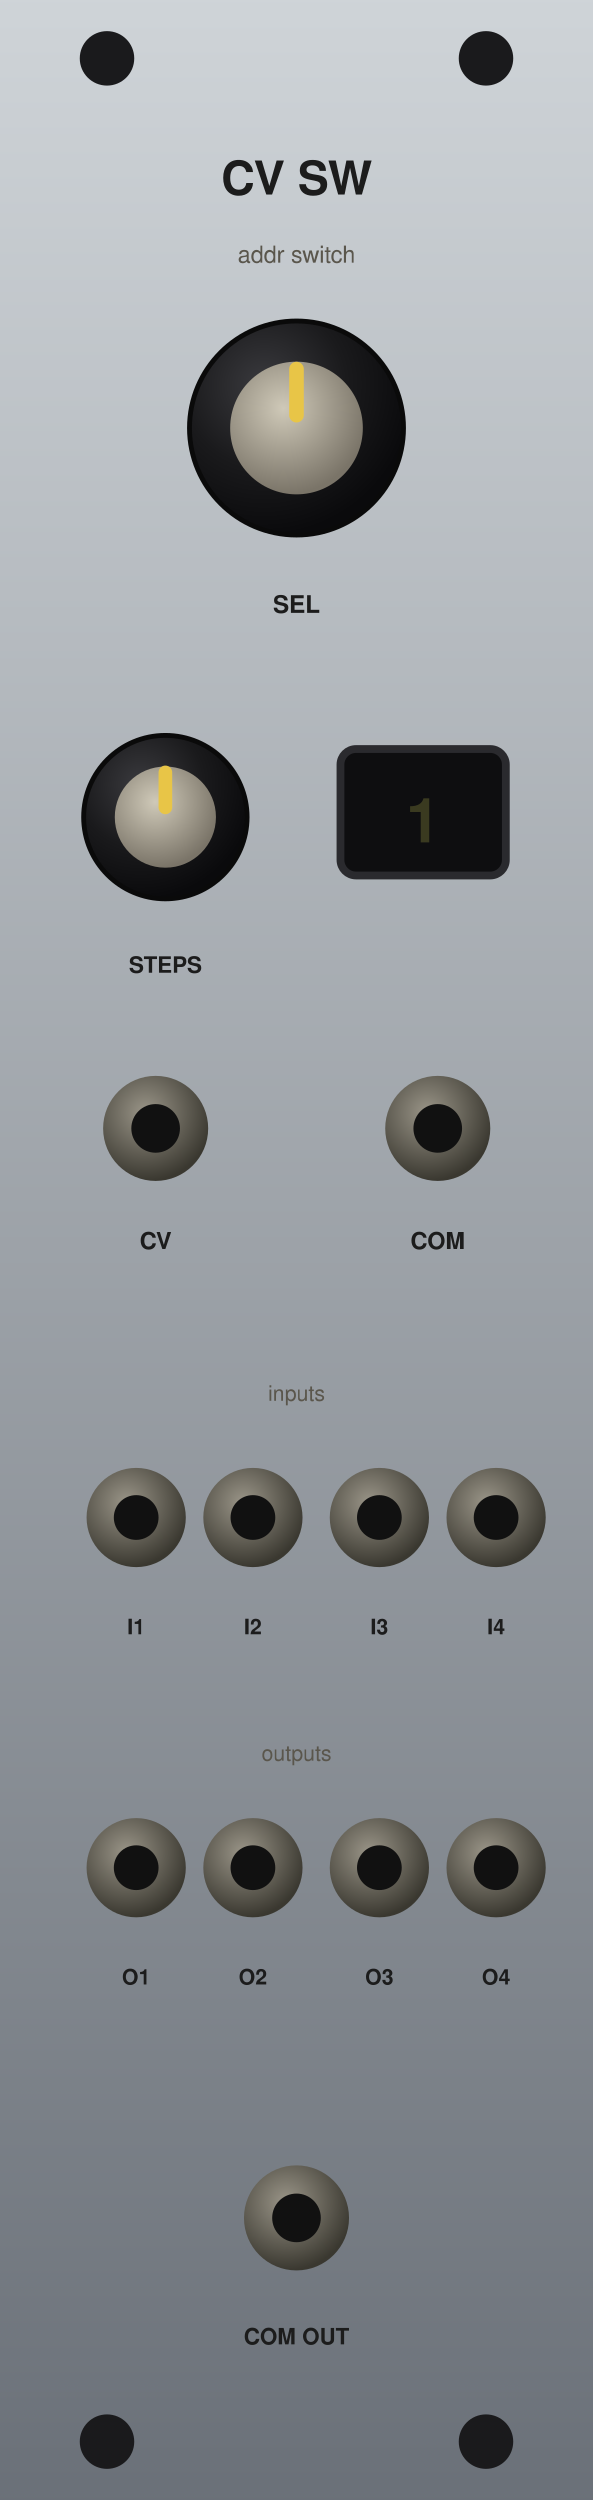
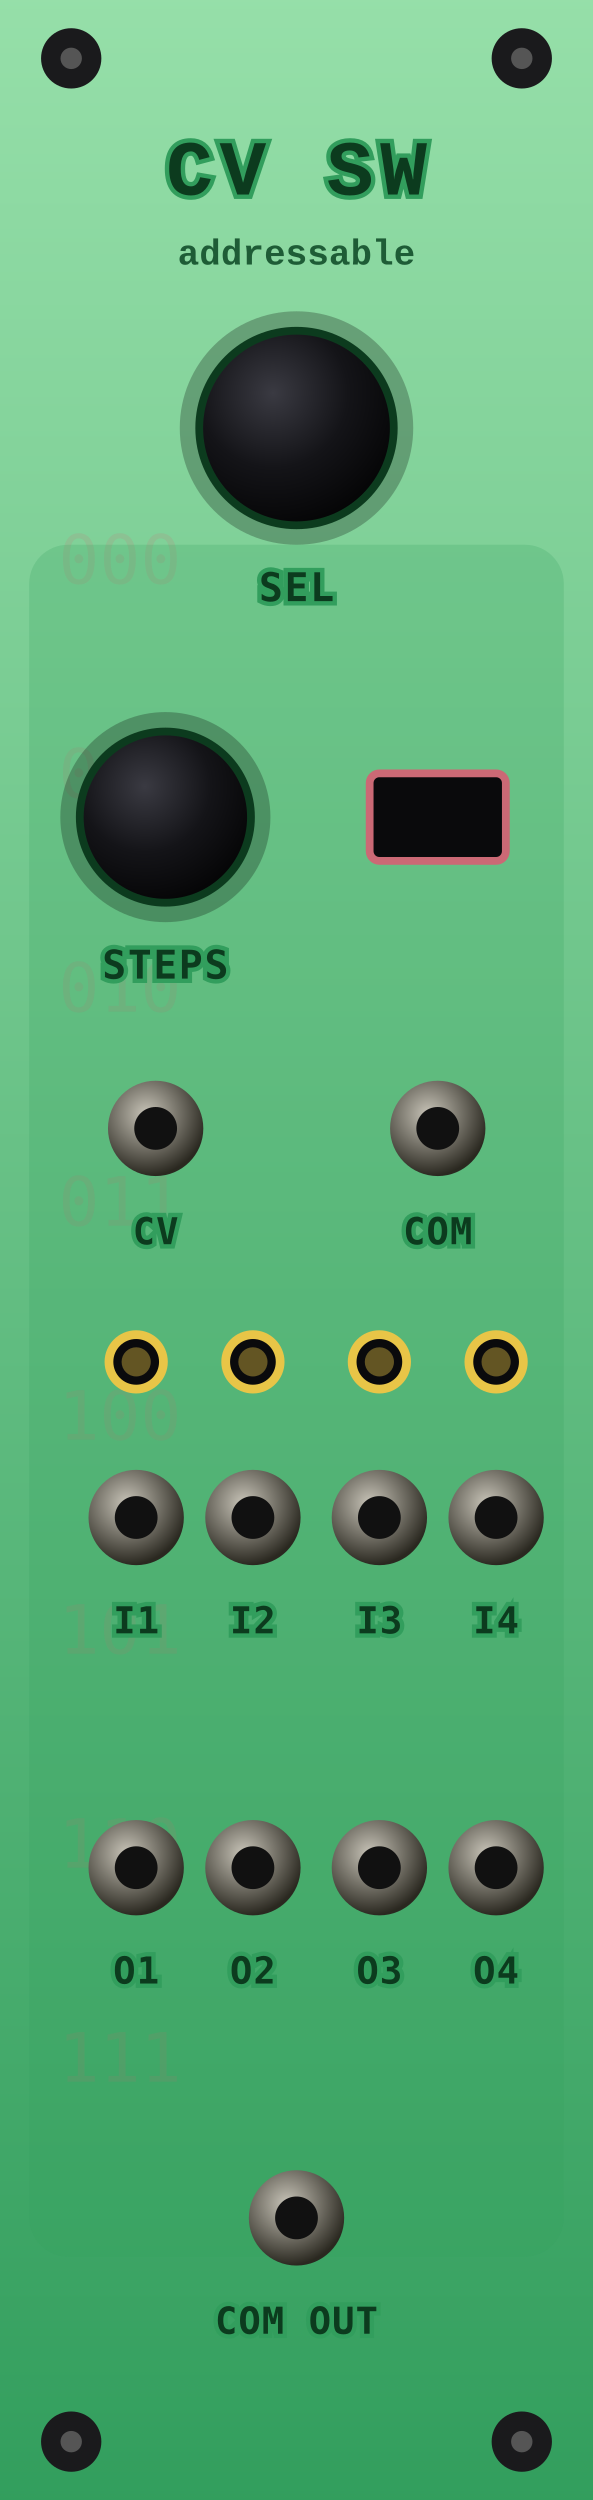
<svg xmlns="http://www.w3.org/2000/svg" width="30.48mm" height="128.5mm" viewBox="0 0 30.48 128.5" preserveAspectRatio="none">
  <defs>
-     <linearGradient id="alu" x1="0" y1="0" x2="0" y2="1">
-       <stop offset="0" stop-color="#cfd4d8" />
-       <stop offset="1" stop-color="#6a7078" />
+     <linearGradient id="cvswitchalu" x1="0" y1="0" x2="0" y2="1">
+       <stop offset="0" stop-color="#96dfa9" />
+       <stop offset="1" stop-color="#329e5d" />
    </linearGradient>
-     <radialGradient id="knobBody" cx="35%" cy="30%" r="70%">
-       <stop offset="0" stop-color="#3a3a3e" />
-       <stop offset=".55" stop-color="#1a1a1c" />
-       <stop offset="1" stop-color="#0a0a0c" />
+     <radialGradient id="cvswitchwell" cx="38%" cy="32%" r="70%">
+       <stop offset="0" stop-color="#3a3a42" />
+       <stop offset=".55" stop-color="#141418" />
+       <stop offset="1" stop-color="#050506" />
    </radialGradient>
-     <radialGradient id="knobCap" cx="40%" cy="35%" r="65%">
-       <stop offset="0" stop-color="#cfc9b8" />
-       <stop offset="1" stop-color="#7a7468" />
-     </radialGradient>
-     <radialGradient id="jackRing" cx="40%" cy="35%" r="65%">
-       <stop offset="0" stop-color="#9a9588" />
-       <stop offset="1" stop-color="#3a3830" />
+     <radialGradient id="cvswitchjack" cx="40%" cy="35%" r="65%">
+       <stop offset="0" stop-color="#c8c4b8" />
+       <stop offset="1" stop-color="#2a2820" />
    </radialGradient>
  </defs>
-   <rect width="30.48" height="128.5" fill="url(#alu)" />
-   <circle cx="5.5" cy="3" r="1.4" fill="#1a1a1c" />
-   <circle cx="24.98" cy="3" r="1.4" fill="#1a1a1c" />
-   <circle cx="5.5" cy="125.5" r="1.4" fill="#1a1a1c" />
-   <circle cx="24.98" cy="125.5" r="1.4" fill="#1a1a1c" />
-   <text x="15.24" y="10" text-anchor="middle" font-family="Helvetica, Arial, sans-serif" font-size="2.4" font-weight="700" fill="#1c1c1c">CV SW</text>
-   <text x="15.24" y="13.5" text-anchor="middle" font-family="Helvetica, Arial, sans-serif" font-size="1.2" fill="#5a564c">addr switch</text>
-   <g transform="translate(15.24,22)">
-     <circle r="5.5" fill="url(#knobBody)" stroke="#0a0a0a" stroke-width=".25" />
-     <circle r="3.41" fill="url(#knobCap)" />
-     <line x1="0" y1="-3.03" x2="0" y2="-0.66" stroke="#e8c547" stroke-width=".75" stroke-linecap="round" />
+   <rect width="30.48" height="128.5" fill="url(#cvswitchalu)" />
+   <g opacity="0.45">
+     <g opacity=".35">
+       <text x="3" y="30.0" font-family="monospace" font-size="3.5" fill="#cb6975">000</text>
+       <text x="3" y="41.0" font-family="monospace" font-size="3.5" fill="#cb6975">001</text>
+       <text x="3" y="52.0" font-family="monospace" font-size="3.5" fill="#cb6975">010</text>
+       <text x="3" y="63.0" font-family="monospace" font-size="3.5" fill="#cb6975">011</text>
+       <text x="3" y="74.0" font-family="monospace" font-size="3.5" fill="#cb6975">100</text>
+       <text x="3" y="85.0" font-family="monospace" font-size="3.5" fill="#cb6975">101</text>
+       <text x="3" y="96.0" font-family="monospace" font-size="3.5" fill="#cb6975">110</text>
+       <text x="3" y="107.0" font-family="monospace" font-size="3.5" fill="#cb6975">111</text>
+     </g>
  </g>
-   <text x="15.24" y="31.5" text-anchor="middle" font-family="Helvetica, Arial, sans-serif" font-size="1.25" font-weight="700" fill="#1c1c1c">SEL</text>
-   <g transform="translate(8.5,42)">
-     <circle r="4.2" fill="url(#knobBody)" stroke="#0a0a0a" stroke-width=".25" />
-     <circle r="2.6" fill="url(#knobCap)" />
-     <line x1="0" y1="-2.3" x2="0" y2="-0.5" stroke="#e8c547" stroke-width=".7" stroke-linecap="round" />
-   </g>
-   <text x="8.5" y="50" text-anchor="middle" font-family="Helvetica, Arial, sans-serif" font-size="1.15" font-weight="700" fill="#1c1c1c">STEPS</text>
-   <rect x="17.5" y="38.5" width="8.5" height="6.5" rx="0.8" fill="#0e0e10" stroke="#2a2a2e" stroke-width=".4" />
-   <text x="21.75" y="43.3" text-anchor="middle" font-family="Helvetica, Arial, sans-serif" font-size="3.2" font-weight="700" fill="#3a3a20">1</text>
-   <g transform="translate(8,58)">
-     <circle r="2.7" fill="url(#jackRing)" />
-     <circle r="1.25" fill="#111" />
-   </g>
-   <text x="8" y="64.2" text-anchor="middle" font-family="Helvetica, Arial, sans-serif" font-size="1.2" font-weight="700" fill="#1c1c1c">CV</text>
-   <g transform="translate(22.5,58)">
-     <circle r="2.7" fill="url(#jackRing)" />
-     <circle r="1.25" fill="#111" />
-   </g>
-   <text x="22.5" y="64.2" text-anchor="middle" font-family="Helvetica, Arial, sans-serif" font-size="1.2" font-weight="700" fill="#1c1c1c">COM</text>
-   <text x="15.24" y="72" text-anchor="middle" font-family="Helvetica, Arial, sans-serif" font-size="1.1" fill="#5a564c">inputs</text>
-   <g transform="translate(7,78)">
-     <circle r="2.55" fill="url(#jackRing)" />
-     <circle r="1.15" fill="#111" />
-   </g>
-   <text x="7" y="84" text-anchor="middle" font-family="Helvetica, Arial, sans-serif" font-size="1.1" font-weight="700" fill="#1c1c1c">I1</text>
-   <g transform="translate(13,78)">
-     <circle r="2.55" fill="url(#jackRing)" />
-     <circle r="1.15" fill="#111" />
-   </g>
-   <text x="13" y="84" text-anchor="middle" font-family="Helvetica, Arial, sans-serif" font-size="1.1" font-weight="700" fill="#1c1c1c">I2</text>
-   <g transform="translate(19.5,78)">
-     <circle r="2.55" fill="url(#jackRing)" />
-     <circle r="1.15" fill="#111" />
-   </g>
-   <text x="19.5" y="84" text-anchor="middle" font-family="Helvetica, Arial, sans-serif" font-size="1.1" font-weight="700" fill="#1c1c1c">I3</text>
-   <g transform="translate(25.5,78)">
-     <circle r="2.55" fill="url(#jackRing)" />
-     <circle r="1.15" fill="#111" />
-   </g>
-   <text x="25.5" y="84" text-anchor="middle" font-family="Helvetica, Arial, sans-serif" font-size="1.1" font-weight="700" fill="#1c1c1c">I4</text>
-   <text x="15.24" y="90.5" text-anchor="middle" font-family="Helvetica, Arial, sans-serif" font-size="1.1" fill="#5a564c">outputs</text>
-   <g transform="translate(7,96)">
-     <circle r="2.55" fill="url(#jackRing)" />
-     <circle r="1.15" fill="#111" />
-   </g>
-   <text x="7" y="102" text-anchor="middle" font-family="Helvetica, Arial, sans-serif" font-size="1.1" font-weight="700" fill="#1c1c1c">O1</text>
-   <g transform="translate(13,96)">
-     <circle r="2.55" fill="url(#jackRing)" />
-     <circle r="1.15" fill="#111" />
-   </g>
-   <text x="13" y="102" text-anchor="middle" font-family="Helvetica, Arial, sans-serif" font-size="1.1" font-weight="700" fill="#1c1c1c">O2</text>
-   <g transform="translate(19.5,96)">
-     <circle r="2.55" fill="url(#jackRing)" />
-     <circle r="1.15" fill="#111" />
-   </g>
-   <text x="19.5" y="102" text-anchor="middle" font-family="Helvetica, Arial, sans-serif" font-size="1.1" font-weight="700" fill="#1c1c1c">O3</text>
-   <g transform="translate(25.5,96)">
-     <circle r="2.55" fill="url(#jackRing)" />
-     <circle r="1.15" fill="#111" />
-   </g>
-   <text x="25.5" y="102" text-anchor="middle" font-family="Helvetica, Arial, sans-serif" font-size="1.1" font-weight="700" fill="#1c1c1c">O4</text>
-   <g transform="translate(15.24,114)">
-     <circle r="2.7" fill="url(#jackRing)" />
-     <circle r="1.25" fill="#111" />
-   </g>
-   <text x="15.24" y="120.5" text-anchor="middle" font-family="Helvetica, Arial, sans-serif" font-size="1.15" font-weight="700" fill="#1c1c1c">COM OUT</text>
+   <rect x="1.5" y="28" width="27.48" height="88" rx="2" fill="#329e5d" opacity=".22" />
+   <circle cx="3.66" cy="3" r="1.55" fill="#1a1a1c" />
+   <circle cx="3.66" cy="3" r=".55" fill="#555" />
+   <circle cx="26.82" cy="3" r="1.55" fill="#1a1a1c" />
+   <circle cx="26.82" cy="3" r=".55" fill="#555" />
+   <circle cx="3.66" cy="125.5" r="1.55" fill="#1a1a1c" />
+   <circle cx="3.66" cy="125.5" r=".55" fill="#555" />
+   <circle cx="26.82" cy="125.5" r="1.55" fill="#1a1a1c" />
+   <circle cx="26.82" cy="125.5" r=".55" fill="#555" />
+   <text x="15.24" y="10" text-anchor="middle" font-family="&quot;Courier New&quot;, Courier, Monaco, monospace" font-size="4" letter-spacing="0.35" font-weight="900" fill="#0c3b1e" stroke="#329e5d" stroke-width="0.45" paint-order="stroke fill">CV SW</text>
+   <text x="15.24" y="13.6" text-anchor="middle" font-family="&quot;Courier New&quot;, Courier, Monaco, monospace" font-size="1.85" font-weight="600" fill="#1e5c36">addressable</text>
+   <circle cx="15.24" cy="22.00" r="6.00" fill="#000" opacity=".25" />
+   <circle cx="15.24" cy="22.00" r="5.00" fill="url(#cvswitchwell)" stroke="#0c3b1e" stroke-width=".4" />
+   <text x="15.24" y="30.90" text-anchor="middle" font-family="Menlo, &quot;Lucida Console&quot;, Monaco, monospace" font-size="2.05" letter-spacing="0.08" font-weight="700" fill="#0c3b1e" stroke="#329e5d" stroke-width="0.45" paint-order="stroke fill">SEL</text>
+   <circle cx="8.50" cy="42.00" r="5.40" fill="#000" opacity=".25" />
+   <circle cx="8.50" cy="42.00" r="4.40" fill="url(#cvswitchwell)" stroke="#0c3b1e" stroke-width=".4" />
+   <text x="8.50" y="50.30" text-anchor="middle" font-family="Menlo, &quot;Lucida Console&quot;, Monaco, monospace" font-size="2.05" letter-spacing="0.08" font-weight="700" fill="#0c3b1e" stroke="#329e5d" stroke-width="0.45" paint-order="stroke fill">STEPS</text>
+   <rect x="19.00" y="39.75" width="7.00" height="4.50" rx="0.5" fill="#0a0a0c" stroke="#cb6975" stroke-width=".4" />
+   <circle cx="7.00" cy="70.00" r="1.4" fill="#0a0a0c" stroke="#e8c547" stroke-width=".45" />
+   <circle cx="7.00" cy="70.00" r="0.75" fill="#e8c547" opacity=".4" />
+   <circle cx="13.00" cy="70.00" r="1.4" fill="#0a0a0c" stroke="#e8c547" stroke-width=".45" />
+   <circle cx="13.00" cy="70.00" r="0.75" fill="#e8c547" opacity=".4" />
+   <circle cx="19.50" cy="70.00" r="1.4" fill="#0a0a0c" stroke="#e8c547" stroke-width=".45" />
+   <circle cx="19.50" cy="70.00" r="0.75" fill="#e8c547" opacity=".4" />
+   <circle cx="25.50" cy="70.00" r="1.4" fill="#0a0a0c" stroke="#e8c547" stroke-width=".45" />
+   <circle cx="25.50" cy="70.00" r="0.75" fill="#e8c547" opacity=".4" />
+   <circle cx="8.00" cy="58.00" r="2.45" fill="url(#cvswitchjack)" />
+   <circle cx="8.00" cy="58.00" r="1.10" fill="#111" />
+   <text x="8.00" y="63.95" text-anchor="middle" font-family="Menlo, &quot;Lucida Console&quot;, Monaco, monospace" font-size="1.9" letter-spacing="0.06" font-weight="700" fill="#0c3b1e" stroke="#329e5d" stroke-width="0.45" paint-order="stroke fill">CV</text>
+   <circle cx="22.50" cy="58.00" r="2.45" fill="url(#cvswitchjack)" />
+   <circle cx="22.50" cy="58.00" r="1.10" fill="#111" />
+   <text x="22.50" y="63.95" text-anchor="middle" font-family="Menlo, &quot;Lucida Console&quot;, Monaco, monospace" font-size="1.9" letter-spacing="0.06" font-weight="700" fill="#0c3b1e" stroke="#329e5d" stroke-width="0.45" paint-order="stroke fill">COM</text>
+   <circle cx="7.00" cy="78.00" r="2.45" fill="url(#cvswitchjack)" />
+   <circle cx="7.00" cy="78.00" r="1.10" fill="#111" />
+   <text x="7.00" y="83.95" text-anchor="middle" font-family="Menlo, &quot;Lucida Console&quot;, Monaco, monospace" font-size="1.9" letter-spacing="0.06" font-weight="700" fill="#0c3b1e" stroke="#329e5d" stroke-width="0.45" paint-order="stroke fill">I1</text>
+   <circle cx="13.00" cy="78.00" r="2.45" fill="url(#cvswitchjack)" />
+   <circle cx="13.00" cy="78.00" r="1.10" fill="#111" />
+   <text x="13.00" y="83.95" text-anchor="middle" font-family="Menlo, &quot;Lucida Console&quot;, Monaco, monospace" font-size="1.9" letter-spacing="0.06" font-weight="700" fill="#0c3b1e" stroke="#329e5d" stroke-width="0.45" paint-order="stroke fill">I2</text>
+   <circle cx="19.50" cy="78.00" r="2.45" fill="url(#cvswitchjack)" />
+   <circle cx="19.50" cy="78.00" r="1.10" fill="#111" />
+   <text x="19.50" y="83.95" text-anchor="middle" font-family="Menlo, &quot;Lucida Console&quot;, Monaco, monospace" font-size="1.9" letter-spacing="0.06" font-weight="700" fill="#0c3b1e" stroke="#329e5d" stroke-width="0.45" paint-order="stroke fill">I3</text>
+   <circle cx="25.50" cy="78.00" r="2.45" fill="url(#cvswitchjack)" />
+   <circle cx="25.50" cy="78.00" r="1.10" fill="#111" />
+   <text x="25.50" y="83.95" text-anchor="middle" font-family="Menlo, &quot;Lucida Console&quot;, Monaco, monospace" font-size="1.9" letter-spacing="0.06" font-weight="700" fill="#0c3b1e" stroke="#329e5d" stroke-width="0.45" paint-order="stroke fill">I4</text>
+   <circle cx="7.00" cy="96.00" r="2.45" fill="url(#cvswitchjack)" />
+   <circle cx="7.00" cy="96.00" r="1.10" fill="#111" />
+   <text x="7.00" y="101.95" text-anchor="middle" font-family="Menlo, &quot;Lucida Console&quot;, Monaco, monospace" font-size="1.9" letter-spacing="0.06" font-weight="700" fill="#0c3b1e" stroke="#329e5d" stroke-width="0.45" paint-order="stroke fill">O1</text>
+   <circle cx="13.00" cy="96.00" r="2.45" fill="url(#cvswitchjack)" />
+   <circle cx="13.00" cy="96.00" r="1.10" fill="#111" />
+   <text x="13.00" y="101.95" text-anchor="middle" font-family="Menlo, &quot;Lucida Console&quot;, Monaco, monospace" font-size="1.9" letter-spacing="0.06" font-weight="700" fill="#0c3b1e" stroke="#329e5d" stroke-width="0.45" paint-order="stroke fill">O2</text>
+   <circle cx="19.50" cy="96.00" r="2.45" fill="url(#cvswitchjack)" />
+   <circle cx="19.50" cy="96.00" r="1.10" fill="#111" />
+   <text x="19.50" y="101.95" text-anchor="middle" font-family="Menlo, &quot;Lucida Console&quot;, Monaco, monospace" font-size="1.9" letter-spacing="0.06" font-weight="700" fill="#0c3b1e" stroke="#329e5d" stroke-width="0.45" paint-order="stroke fill">O3</text>
+   <circle cx="25.50" cy="96.00" r="2.45" fill="url(#cvswitchjack)" />
+   <circle cx="25.50" cy="96.00" r="1.10" fill="#111" />
+   <text x="25.50" y="101.95" text-anchor="middle" font-family="Menlo, &quot;Lucida Console&quot;, Monaco, monospace" font-size="1.9" letter-spacing="0.06" font-weight="700" fill="#0c3b1e" stroke="#329e5d" stroke-width="0.45" paint-order="stroke fill">O4</text>
+   <circle cx="15.24" cy="114.00" r="2.45" fill="url(#cvswitchjack)" />
+   <circle cx="15.24" cy="114.00" r="1.10" fill="#111" />
+   <text x="15.24" y="119.95" text-anchor="middle" font-family="Menlo, &quot;Lucida Console&quot;, Monaco, monospace" font-size="1.9" letter-spacing="0.06" font-weight="700" fill="#0c3b1e" stroke="#329e5d" stroke-width="0.45" paint-order="stroke fill">COM OUT</text>
</svg>
